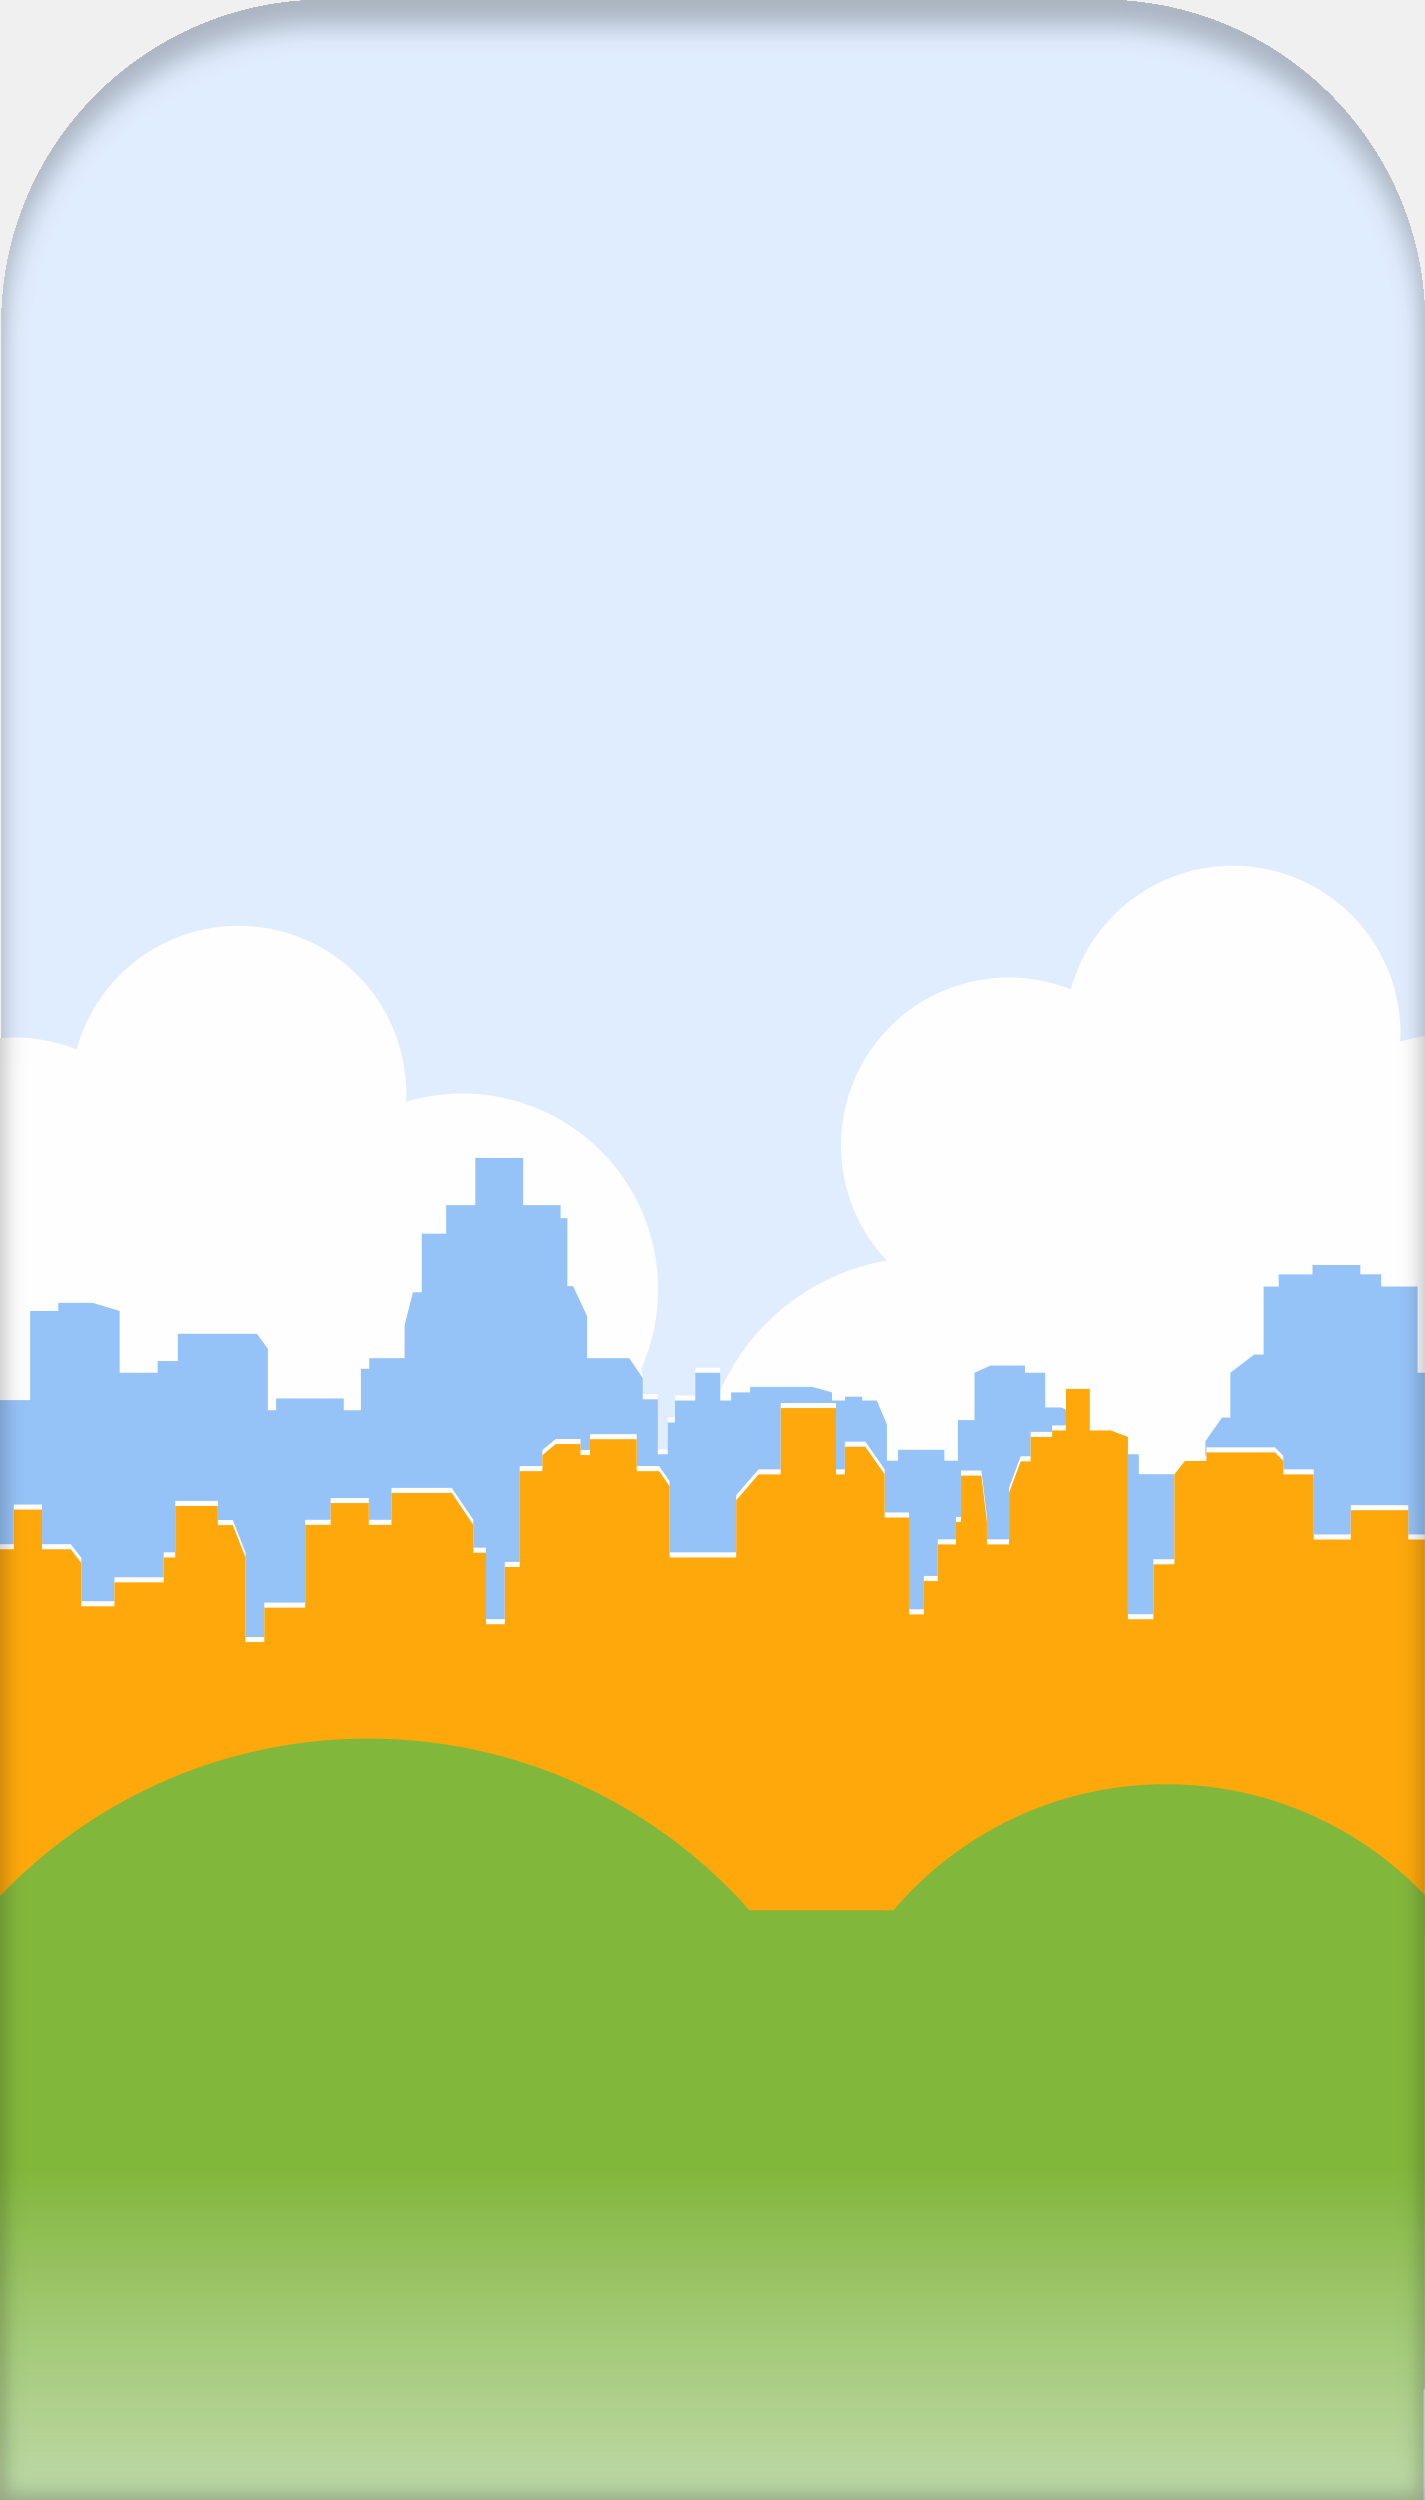
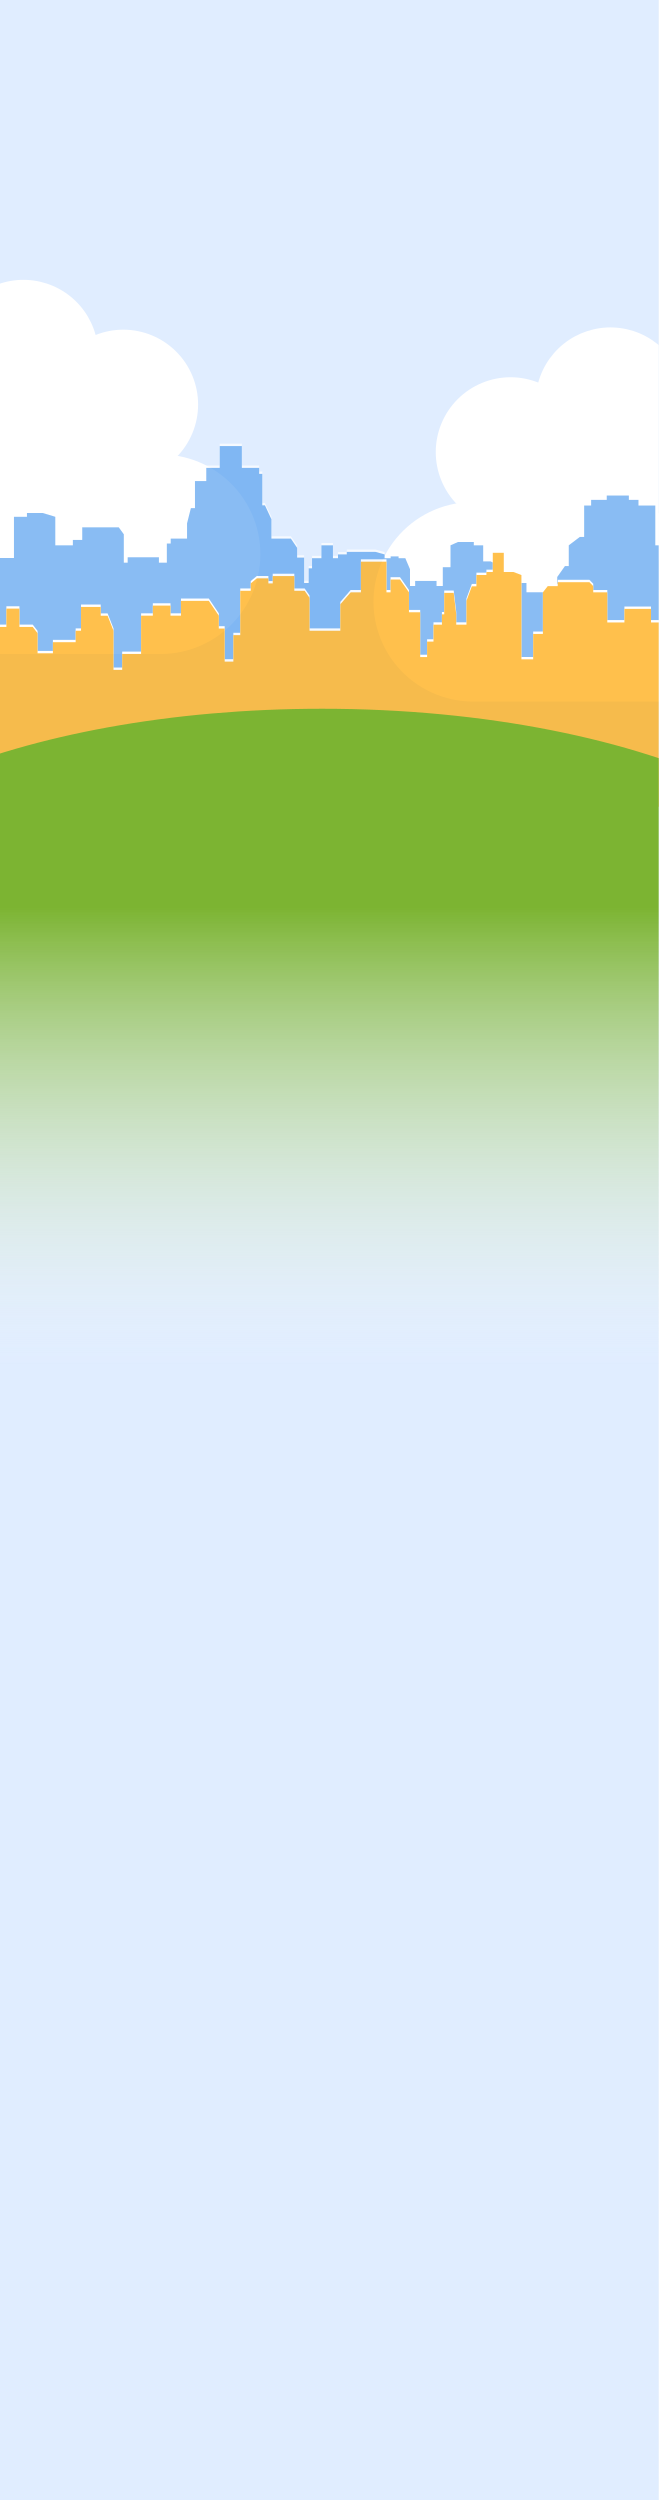
- <svg xmlns="http://www.w3.org/2000/svg" width="440" height="772" viewBox="0 0 440 772" fill="none">
-   <g opacity="0.95" filter="url(#filter0_i_207_24867)">
-     <g clip-path="url(#clip0_207_24867)">
-       <path d="M0.498 100C0.498 44.772 45.27 0 100.498 0H340.498C395.727 0 440.498 44.772 440.498 100V1634H0.498V100Z" fill="#E0EDFF" />
-       <g clip-path="url(#clip1_207_24867)">
-         <path d="M142.751 337.666C136.854 337.671 130.989 338.538 125.344 340.24C125.387 339.376 125.473 338.538 125.473 337.666C125.465 325.117 120.903 312.997 112.634 303.557C104.365 294.117 92.951 287.999 80.512 286.339C68.073 284.679 55.455 287.589 44.999 294.53C34.544 301.47 26.963 311.969 23.664 324.077C17.576 321.648 11.083 320.397 4.529 320.388C-9.218 320.388 -22.402 325.849 -32.123 335.57C-41.844 345.29 -47.305 358.474 -47.305 372.221C-47.305 385.968 -41.844 399.152 -32.123 408.873C-22.402 418.594 -9.218 424.055 4.529 424.055C15.902 424.044 26.956 420.294 35.987 413.381C45.018 406.469 51.525 396.777 54.505 385.802C60.592 388.233 67.085 389.488 73.64 389.499C76.879 389.499 80.032 389.162 83.108 388.601C82.607 391.711 82.279 394.881 82.279 398.138C82.279 431.527 109.362 458.61 142.751 458.61C176.14 458.61 203.223 431.527 203.223 398.138C203.223 382.1 196.852 366.718 185.511 355.378C174.17 344.037 158.789 337.666 142.751 337.666Z" fill="white" />
-         <path d="M177.306 458.61C173.272 458.61 169.444 459.344 165.738 460.372C167.604 455.828 168.667 450.87 168.667 445.652C168.667 435.341 164.571 425.453 157.281 418.163C149.99 410.872 140.102 406.777 129.792 406.777C121.353 406.802 113.155 409.597 106.458 414.733C103.419 402.598 96.415 391.825 86.557 384.124C76.699 376.422 64.552 372.233 52.042 372.221C40.401 372.231 29.051 375.859 19.562 382.602C10.073 389.345 2.915 398.871 -0.923 409.861C-10.426 406.923 -20.45 406.07 -30.312 407.362C-40.175 408.654 -49.642 412.059 -58.067 417.345C-66.493 422.631 -73.678 429.673 -79.132 437.991C-84.586 446.308 -88.181 455.705 -89.67 465.54C-91.159 475.374 -90.508 485.414 -87.762 494.973C-85.015 504.533 -80.237 513.387 -73.755 520.931C-67.272 528.474 -59.238 534.53 -50.2 538.684C-41.163 542.838 -31.335 544.992 -21.389 544.999H177.306C201.167 544.999 220.5 525.665 220.5 501.805C220.5 477.944 201.167 458.61 177.306 458.61Z" fill="white" />
-       </g>
-       <g clip-path="url(#clip2_207_24867)">
-         <path d="M449.751 319.111C443.854 319.116 437.989 319.983 432.344 321.685C432.387 320.822 432.473 319.984 432.473 319.111C432.465 306.562 427.903 294.442 419.634 285.002C411.365 275.563 399.951 269.445 387.512 267.784C375.073 266.124 362.455 269.034 351.999 275.975C341.544 282.915 333.963 293.414 330.664 305.522C324.576 303.094 318.083 301.842 311.529 301.833C297.782 301.833 284.598 307.294 274.877 317.015C265.156 326.736 259.695 339.92 259.695 353.667C259.695 367.414 265.156 380.598 274.877 390.318C284.598 400.039 297.782 405.5 311.529 405.5C322.902 405.49 333.956 401.739 342.987 394.827C352.018 387.914 358.525 378.223 361.505 367.247C367.592 369.678 374.085 370.933 380.64 370.944C383.879 370.944 387.033 370.607 390.108 370.046C389.607 373.156 389.279 376.326 389.279 379.583C389.279 412.973 416.362 440.056 449.751 440.056C483.14 440.056 510.223 412.973 510.223 379.583C510.223 363.545 503.852 348.164 492.511 336.823C481.17 325.482 465.789 319.111 449.751 319.111Z" fill="white" />
-         <path d="M484.306 440.056C480.272 440.056 476.444 440.79 472.738 441.818C474.604 437.274 475.667 432.315 475.667 427.098C475.667 416.787 471.571 406.899 464.281 399.609C456.99 392.318 447.102 388.223 436.792 388.223C428.353 388.248 420.155 391.043 413.458 396.179C410.419 384.044 403.415 373.271 393.557 365.57C383.699 357.868 371.552 353.679 359.042 353.667C347.401 353.677 336.051 357.305 326.562 364.048C317.073 370.791 309.915 380.317 306.077 391.307C296.574 388.369 286.55 387.516 276.687 388.808C266.825 390.099 257.358 393.504 248.933 398.79C240.507 404.076 233.322 411.119 227.868 419.437C222.414 427.754 218.819 437.151 217.33 446.985C215.841 456.82 216.492 466.859 219.238 476.419C221.985 485.979 226.763 494.833 233.245 502.377C239.728 509.92 247.762 515.976 256.8 520.13C265.837 524.283 275.665 526.438 285.611 526.445H484.306C508.167 526.445 527.5 507.111 527.5 483.25C527.5 459.39 508.167 440.056 484.306 440.056Z" fill="white" />
-       </g>
-       <g clip-path="url(#clip3_207_24867)">
-         <path d="M146.776 356.006V370.586H137.783V379.384H130.24V397.482H127.51L124.941 407.663V417.843H114.019V421.111H111.452V433.93H106.153V430.286H85.279V433.93H82.708V414.952L79.335 410.302H54.928V418.723H48.667V422.326H36.944V403.263L28.595 400.75H17.997V403.263H9.324V430.789H-0.002V516.757H440.998V422.326H437.738V395.723H426.499V391.952H420.076V389.061H405.302V391.952H394.866V395.723H390.207V416.712H387.319L379.931 422.326V436.193H377.363L372.224 443.483V453.349H368.293V458.062H363.392V453.663H351.67V447.504H347.174V458.062H338.829V444.739H335.614V436.947L327.749 433.05H322.767V422.326H316.504V420.105H305.907L300.928 422.326V436.947H295.789V449.515H291.614V446.121H277.325V449.515H273.876V438.267L270.74 430.914H266.249V429.72H260.95V430.914H256.931V428.401L250.752 426.703H231.644V428.401H225.779V430.914H222.409V422.326H214.701V430.914H208.437V437.701H206.191V447.504H203.14V430.537H198.484V424.001L194.307 417.843H181.302V404.897L176.967 395.598H175.2V374.608H173.111V370.586H161.55V356.006H146.776Z" fill="white" />
-         <path d="M146.776 357.575V372.155H137.783V380.952H130.24V399.051H127.51L124.941 409.231V419.412H114.019V422.68H111.452V435.499H106.153V431.854H85.279V435.499H82.708V416.521L79.335 411.87H54.928V420.291H48.667V423.894H36.944V404.832L28.595 402.319H17.997V404.832H9.324V432.357H-0.002V518.325H440.998V423.894H437.738V397.291H426.499V393.521H420.076V390.63H405.302V393.521H394.866V397.291H390.207V418.28H387.319L379.931 423.894V437.761H377.363L372.224 445.051V454.917H368.293V459.63H363.392V455.231H351.67V449.073H347.174V459.63H338.829V446.308H335.614V438.515L327.749 434.619H322.767V423.894H316.504V421.674H305.907L300.928 423.894V438.515H295.789V451.084H291.614V447.69H277.325V451.084H273.876V439.835L270.74 432.483H266.249V431.288H260.95V432.483H256.931V429.969L250.752 428.272H231.644V429.969H225.779V432.483H222.409V423.894H214.701V432.483H208.437V439.269H206.191V449.073H203.14V432.106H198.484V425.57L194.307 419.412H181.302V406.466L176.967 397.166H175.2V376.176H173.111V372.155H161.55V357.575H146.776Z" fill="#91C0F8" />
-         <path d="M329.182 427.333V440.153H324.914V442.164H318.254V449.704H315.182L311.597 459.382V475.345H304.768V468.431L303.06 454.103H296.743V468.431H295.206V475.345H289.57V486.655H285.303V496.962H280.693V467.049H273.18V453.727L267.204 445.179H260.886V453.727H258.156V433.239H241.082V453.727H234.251L227.336 461.708V479.366H206.762V457.371L203.518 452.721H196.604V442.854H182.177V447.756H179.274V444.363H171.59L167.494 447.756V452.721H160.493V482.319H155.883V499.978H150.078V477.92H146.151V469.312L139.491 459.445H120.881V469.312H113.881V462.587H102.1V469.312H94.246V494.888H81.611V505.508H75.806V479.366L71.879 469.374H67.269V463.467H54.122V479.366H50.537V487.054H35.341V494.448H25.098V481.062L21.853 476.853H12.975V464.598H4.267V476.853H-0.002V596.942H440.999V473.836H434.87V464.787H417.113V473.836H405.672V453.727H396.282V449.579L393.722 446.94H372.55V449.579H365.891L362.646 453.727V481.503H356.16V498.47H348.304V442.164L343.013 440.153H336.524V427.333H329.182Z" fill="white" />
-         <path d="M329.182 428.903V441.723H324.914V443.734H318.254V451.275H315.182L311.597 460.952V476.915H304.768V470.001L303.06 455.673H296.743V470.001H295.206V476.915H289.57V488.226H285.303V498.532H280.693V468.619H273.18V455.297L267.204 446.75H260.886V455.297H258.156V434.81H241.082V455.297H234.251L227.336 463.278V480.936H206.762V458.941L203.518 454.291H196.604V444.425H182.177V449.326H179.274V445.933H171.59L167.494 449.326V454.291H160.493V483.889H155.883V501.549H150.078V479.491H146.151V470.882L139.491 461.015H120.881V470.882H113.881V464.157H102.1V470.882H94.246V496.458H81.611V507.078H75.806V480.936L71.879 470.944H67.269V465.037H54.122V480.936H50.537V488.625H35.341V496.018H25.098V482.633L21.853 478.423H12.975V466.168H4.267V478.423H-0.002V598.514H440.999V475.406H434.87V466.357H417.113V475.406H405.672V455.297H396.282V451.15L393.722 448.51H372.55V451.15H365.891L362.646 455.297V483.073H356.16V500.039H348.304V443.734L343.013 441.723H336.524V428.903H329.182Z" fill="#FFA500" />
-       </g>
-       <path d="M113.696 536.885C160.564 536.885 202.643 557.385 231.457 589.907H275.885C296.138 566.084 326.325 550.969 360.044 550.969C421.025 550.969 470.46 600.403 470.46 661.384C470.46 691.122 458.702 718.113 439.584 737.965V978.503H-0.416V802.396C-27.168 774.199 -43.582 736.099 -43.582 694.163C-43.582 607.301 26.834 536.885 113.696 536.885Z" fill="url(#paint0_linear_207_24867)" />
+ <svg xmlns="http://www.w3.org/2000/svg" width="440" height="1670" viewBox="0 0 440 1670" fill="none">
+   <g clip-path="url(#clip0_207_11277)">
+     <rect width="440" height="1670" fill="white" />
+     <rect width="440" height="3063" fill="#E0EDFF" />
+     <g clip-path="url(#clip1_207_11277)">
+       <path d="M474.419 268.667C468.731 268.671 463.074 269.508 457.628 271.15C457.669 270.317 457.753 269.508 457.753 268.667C457.745 256.561 453.344 244.87 445.368 235.764C437.391 226.659 426.381 220.757 414.382 219.155C402.383 217.554 390.211 220.361 380.125 227.056C370.04 233.751 362.727 243.879 359.544 255.558C353.672 253.216 347.408 252.009 341.086 252C327.825 252 315.107 257.268 305.731 266.645C296.354 276.022 291.086 288.739 291.086 302C291.086 315.261 296.354 327.979 305.731 337.355C315.107 346.732 327.825 352 341.086 352C352.057 351.99 362.72 348.372 371.431 341.704C380.143 335.036 386.42 325.688 389.294 315.1C395.166 317.445 401.43 318.656 407.753 318.667C410.878 318.667 413.919 318.342 416.886 317.8C416.403 320.8 416.086 323.858 416.086 327C416.086 359.208 442.211 385.333 474.419 385.333C506.628 385.333 532.753 359.208 532.753 327C532.753 311.529 526.607 296.692 515.667 285.752C504.728 274.813 489.89 268.667 474.419 268.667Z" fill="white" />
+       <path d="M507.751 385.334C503.86 385.334 500.168 386.042 496.593 387.034C498.393 382.65 499.418 377.867 499.418 372.834C499.418 362.888 495.467 353.35 488.435 346.317C481.402 339.285 471.864 335.334 461.918 335.334C453.777 335.358 445.87 338.054 439.41 343.009C436.478 331.303 429.722 320.911 420.213 313.482C410.703 306.053 398.985 302.012 386.918 302C375.689 302.01 364.74 305.509 355.587 312.014C346.434 318.519 339.529 327.708 335.826 338.309C326.66 335.475 316.99 334.652 307.476 335.898C297.963 337.144 288.831 340.429 280.703 345.528C272.576 350.627 265.645 357.42 260.384 365.444C255.122 373.467 251.655 382.532 250.218 392.018C248.782 401.505 249.41 411.189 252.059 420.411C254.709 429.632 259.318 438.173 265.571 445.45C271.824 452.727 279.574 458.568 288.292 462.575C297.01 466.582 306.49 468.66 316.085 468.667H507.751C530.768 468.667 549.418 450.017 549.418 427C549.418 403.984 530.768 385.334 507.751 385.334Z" fill="white" />
    </g>
+     <g clip-path="url(#clip2_207_11277)">
+       <path d="M-51.001 236.884C-45.313 236.888 -39.656 237.725 -34.21 239.367C-34.251 238.534 -34.335 237.725 -34.335 236.884C-34.327 224.778 -29.926 213.087 -21.95 203.981C-13.973 194.875 -2.963 188.974 9.036 187.372C21.035 185.771 33.207 188.578 43.293 195.273C53.378 201.968 60.691 212.096 63.874 223.775C69.746 221.433 76.01 220.225 82.332 220.217C95.593 220.217 108.311 225.485 117.687 234.862C127.064 244.238 132.332 256.956 132.332 270.217C132.332 283.478 127.064 296.195 117.687 305.572C108.311 314.949 95.593 320.217 82.332 320.217C71.361 320.207 60.698 316.589 51.986 309.921C43.275 303.253 36.998 293.904 34.124 283.317C28.252 285.662 21.988 286.872 15.665 286.884C12.54 286.884 9.499 286.559 6.532 286.017C7.015 289.017 7.332 292.075 7.332 295.217C7.332 327.425 -18.793 353.55 -51.001 353.55C-83.21 353.55 -109.335 327.425 -109.335 295.217C-109.335 279.746 -103.189 264.909 -92.249 253.969C-81.31 243.029 -66.472 236.884 -51.001 236.884Z" fill="white" />
+       <path d="M-84.334 353.551C-80.442 353.551 -76.75 354.259 -73.175 355.251C-74.975 350.867 -76 346.084 -76 341.051C-76 331.105 -72.049 321.567 -65.017 314.534C-57.984 307.502 -48.446 303.551 -38.5 303.551C-30.359 303.575 -22.452 306.271 -15.992 311.226C-13.06 299.52 -6.304 289.128 3.205 281.699C12.715 274.27 24.433 270.229 36.5 270.217C47.729 270.227 58.678 273.726 67.831 280.231C76.984 286.736 83.889 295.924 87.591 306.526C96.758 303.691 106.428 302.869 115.941 304.115C125.455 305.361 134.587 308.646 142.715 313.745C150.842 318.844 157.773 325.637 163.034 333.661C168.296 341.684 171.763 350.749 173.2 360.235C174.636 369.721 174.008 379.406 171.359 388.628C168.709 397.849 164.1 406.39 157.847 413.667C151.594 420.944 143.844 426.785 135.126 430.792C126.408 434.799 116.928 436.877 107.333 436.884H-84.334C-107.35 436.884 -126 418.234 -126 395.217C-126 372.201 -107.35 353.551 -84.334 353.551Z" fill="white" />
+     </g>
+     <g opacity="0.7" clip-path="url(#clip3_207_11277)">
+       <path d="M146.778 296.39V310.97H137.785V319.768H130.242V337.866H127.511L124.943 348.047V358.227H114.021V361.494H111.454V374.314H106.155V370.67H85.281V374.314H82.71V355.336L79.337 350.686H54.93V359.107H48.669V362.709H36.946V343.647L28.597 341.134H17.999V343.647H9.326V371.173H0V457.141H441V362.709H437.74V336.107H426.501V332.336H420.078V329.445H405.304V332.336H394.868V336.107H390.209V357.096H387.321L379.933 362.709V376.577H377.365L372.226 383.867V393.732H368.295V398.446H363.394V394.046H351.672V387.888H347.176V398.446H338.831V385.123H335.616V377.33L327.751 373.434H322.769V362.709H316.506V360.489H305.909L300.93 362.709V377.33H295.791V389.899H291.616V386.505H277.327V389.899H273.878V378.651L270.742 371.298H266.251V370.104H260.951V371.298H256.932V368.784L250.754 367.087H231.646V368.784H225.781V371.298H222.411V362.709H214.703V371.298H208.439V378.085H206.193V387.888H203.142V370.921H198.486V364.385L194.309 358.227H181.304V345.281L176.969 335.981H175.202V314.992H173.113V310.97H161.552V296.39H146.778Z" fill="white" />
+       <path d="M146.778 297.959V312.538H137.785V321.336H130.242V339.434H127.511L124.943 349.615V359.796H114.021V363.063H111.454V375.883H106.155V372.238H85.281V375.883H82.71V356.904L79.337 352.254H54.93V360.675H48.669V364.278H36.946V345.216L28.597 342.703H17.999V345.216H9.326V372.741H0V458.709H441V364.278H437.74V337.675H426.501V333.905H420.078V331.014H405.304V333.905H394.868V337.675H390.209V358.664H387.321L379.933 364.278V378.145H377.365L372.226 385.435V395.301H368.295V400.014H363.394V395.615H351.672V389.456H347.176V400.014H338.831V386.692H335.616V378.899L327.751 375.002H322.769V364.278H316.506V362.058H305.909L300.93 364.278V378.899H295.791V391.468H291.616V388.074H277.327V391.468H273.878V380.219L270.742 372.867H266.251V371.672H260.951V372.867H256.932V370.353L250.754 368.656H231.646V370.353H225.781V372.867H222.411V364.278H214.703V372.867H208.439V379.653H206.193V389.456H203.142V372.489H198.486V365.954L194.309 359.796H181.304V346.85L176.969 337.55H175.202V316.56H173.113V312.538H161.552V297.959H146.778Z" fill="#57A0EE" />
+       <path d="M329.184 367.717V380.536H324.916V382.547H318.256V390.088H315.184L311.599 399.766V415.729H304.77V408.815L303.062 394.487H296.744V408.815H295.208V415.729H289.572V427.039H285.305V437.345H280.695V407.432H273.182V394.11L267.206 385.563H260.888V394.11H258.158V373.623H241.084V394.11H234.253L227.338 402.092V419.75H206.764V397.755L203.52 393.105H196.606V383.238H182.179V388.14H179.276V384.746H171.592L167.495 388.14V393.105H160.495V422.703H155.885V440.362H150.08V418.304H146.153V409.695L139.493 399.829H120.883V409.695H113.883V402.971H102.102V409.695H94.248V435.272H81.613V445.892H75.808V419.75L71.881 409.758H67.271V403.851H54.124V419.75H50.539V427.438H35.343V434.832H25.099V421.446L21.855 417.236H12.977V404.982H4.269V417.236H0V537.326H441.001V414.22H434.872V405.17H417.115V414.22H405.674V394.11H396.284V389.963L393.724 387.323H372.552V389.963H365.893L362.648 394.11V421.887H356.162V438.854H348.306V382.547L343.015 380.536H336.526V367.717H329.184Z" fill="white" />
+       <path d="M329.184 369.287V382.107H324.916V384.118H318.256V391.659H315.184L311.599 401.336V417.298H304.77V410.385L303.062 396.057H296.744V410.385H295.208V417.298H289.572V428.61H285.305V438.916H280.695V409.003H273.182V395.681L267.206 387.133H260.888V395.681H258.158V375.193H241.084V395.681H234.253L227.338 403.662V421.32H206.764V399.325L203.52 394.675H196.606V384.808H182.179V389.71H179.276V386.317H171.592L167.495 389.71V394.675H160.495V424.273H155.885V441.932H150.08V419.875H146.153V411.266L139.493 401.399H120.883V411.266H113.883V404.541H102.102V411.266H94.248V436.841H81.613V447.462H75.808V421.32L71.881 411.328H67.271V405.421H54.124V421.32H50.539V429.009H35.343V436.402H25.099V423.016L21.855 418.807H12.977V406.552H4.269V418.807H0V538.897H441.001V415.79H434.872V406.741H417.115V415.79H405.674V395.681H396.284V391.533L393.724 388.894H372.552V391.533H365.893L362.648 395.681V423.457H356.162V440.423H348.306V384.118L343.015 382.107H336.526V369.287H329.184Z" fill="#FFA500" />
+     </g>
+     <path d="M215.179 473.444C324.454 473.444 422.565 493.944 489.747 526.467H593.337C640.558 502.644 710.943 487.528 789.56 487.528C931.74 487.528 1047 536.963 1047 597.943C1047 627.682 1019.59 654.673 975.009 674.525V915.062H-50.882V738.956C-113.258 710.76 -151.527 672.659 -151.527 630.723C-151.527 543.86 12.653 473.444 215.179 473.444Z" fill="url(#paint0_linear_207_11277)" />
  </g>
  <defs>
-     <filter id="filter0_i_207_24867" x="0" y="0" width="440" height="780" filterUnits="userSpaceOnUse" color-interpolation-filters="sRGB">
-       <feFlood flood-opacity="0" result="BackgroundImageFix" />
-       <feBlend mode="normal" in="SourceGraphic" in2="BackgroundImageFix" result="shape" />
-       <feColorMatrix in="SourceAlpha" type="matrix" values="0 0 0 0 0 0 0 0 0 0 0 0 0 0 0 0 0 0 127 0" result="hardAlpha" />
-       <feOffset dy="8" />
-       <feGaussianBlur stdDeviation="4" />
-       <feComposite in2="hardAlpha" operator="arithmetic" k2="-1" k3="1" />
-       <feColorMatrix type="matrix" values="0 0 0 0 0 0 0 0 0 0 0 0 0 0 0 0 0 0 0.25 0" />
-       <feBlend mode="normal" in2="shape" result="effect1_innerShadow_207_24867" />
-     </filter>
-     <linearGradient id="paint0_linear_207_24867" x1="232.375" y1="536.885" x2="232.375" y2="978.503" gradientUnits="userSpaceOnUse">
+     <linearGradient id="paint0_linear_207_11277" x1="491.889" y1="473.444" x2="491.889" y2="915.062" gradientUnits="userSpaceOnUse">
      <stop offset="0.3" stop-color="#7CB432" />
      <stop offset="1" stop-color="white" stop-opacity="0" />
    </linearGradient>
-     <clipPath id="clip0_207_24867">
-       <path d="M0 100C0 44.772 44.772 0 100 0H340C395.228 0 440 44.772 440 100V772H0V100Z" fill="white" />
+     <clipPath id="clip0_207_11277">
+       <rect width="440" height="1670" fill="white" />
    </clipPath>
-     <clipPath id="clip1_207_24867">
-       <rect width="311" height="311" fill="white" transform="translate(-90.5 268.555)" />
+     <clipPath id="clip1_207_11277">
+       <rect width="300" height="300" fill="white" transform="translate(249.418 202)" />
    </clipPath>
-     <clipPath id="clip2_207_24867">
-       <rect width="311" height="311" fill="white" transform="translate(216.5 250)" />
+     <clipPath id="clip2_207_11277">
+       <rect width="300" height="300" fill="white" transform="matrix(-1 0 0 1 174 170.217)" />
    </clipPath>
-     <clipPath id="clip3_207_24867">
-       <rect width="441" height="321" fill="white" transform="translate(-0.00195312 310)" />
+     <clipPath id="clip3_207_11277">
+       <rect width="440" height="3063" fill="white" />
    </clipPath>
  </defs>
</svg>
